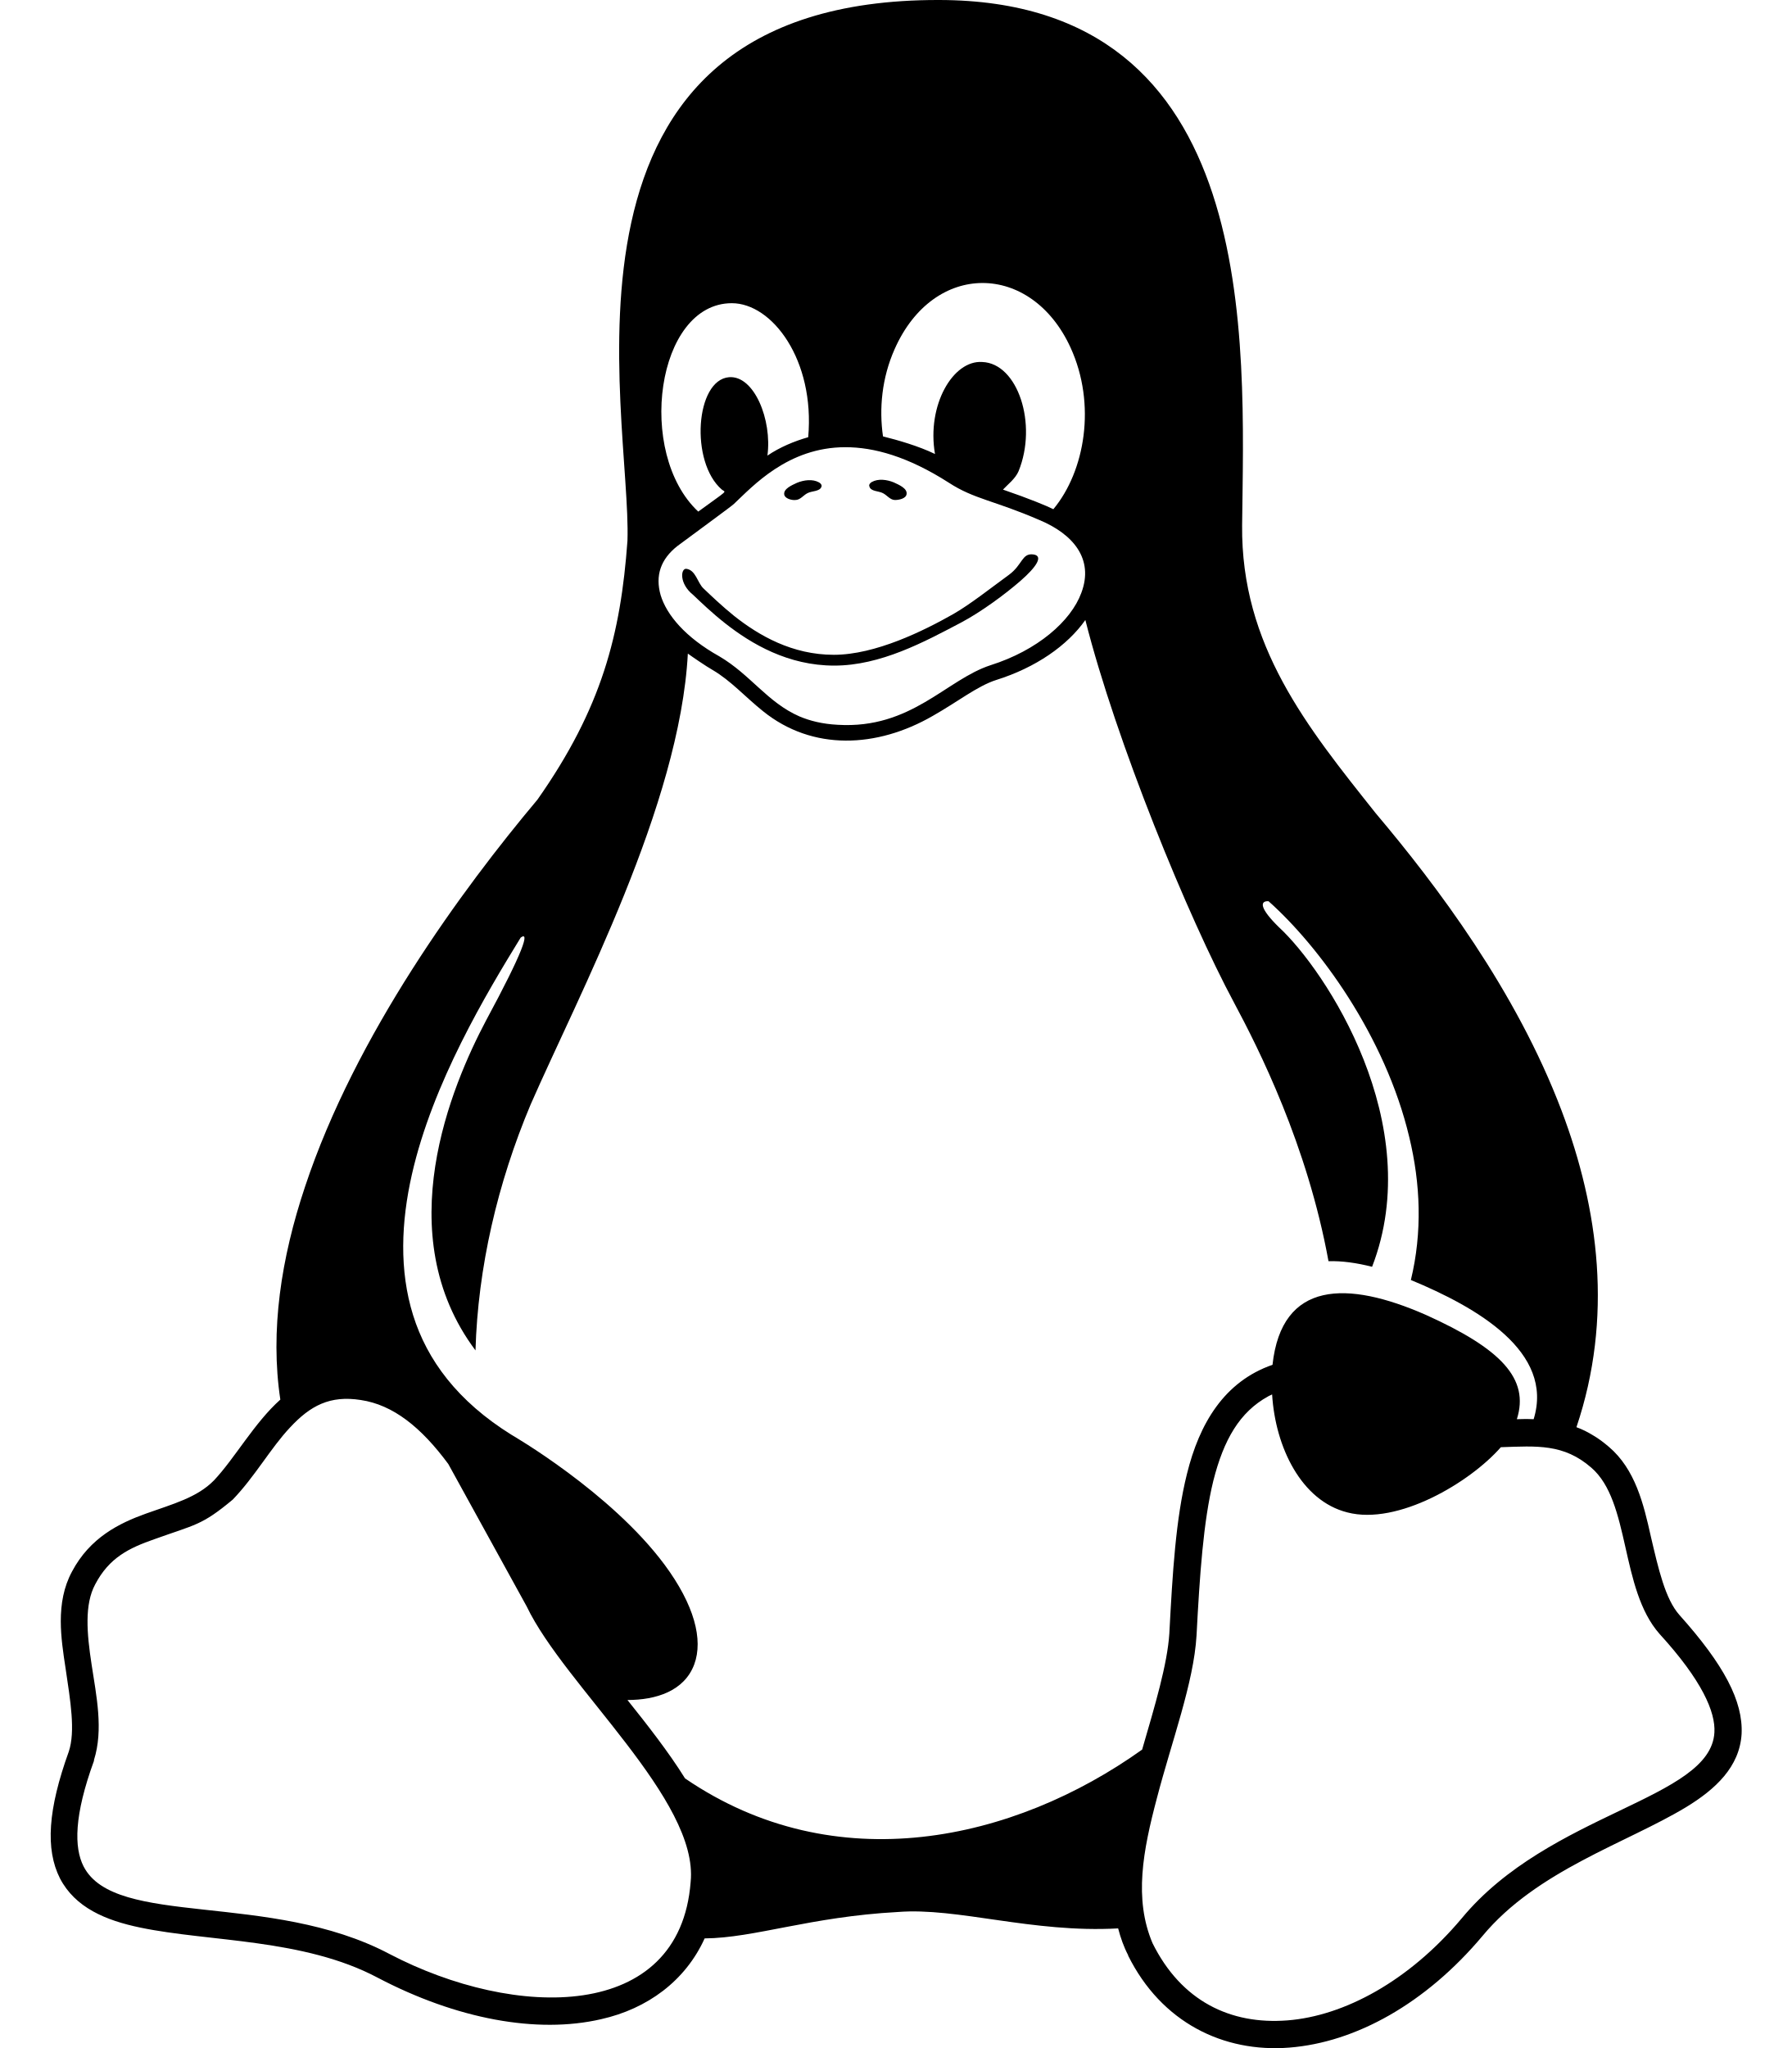
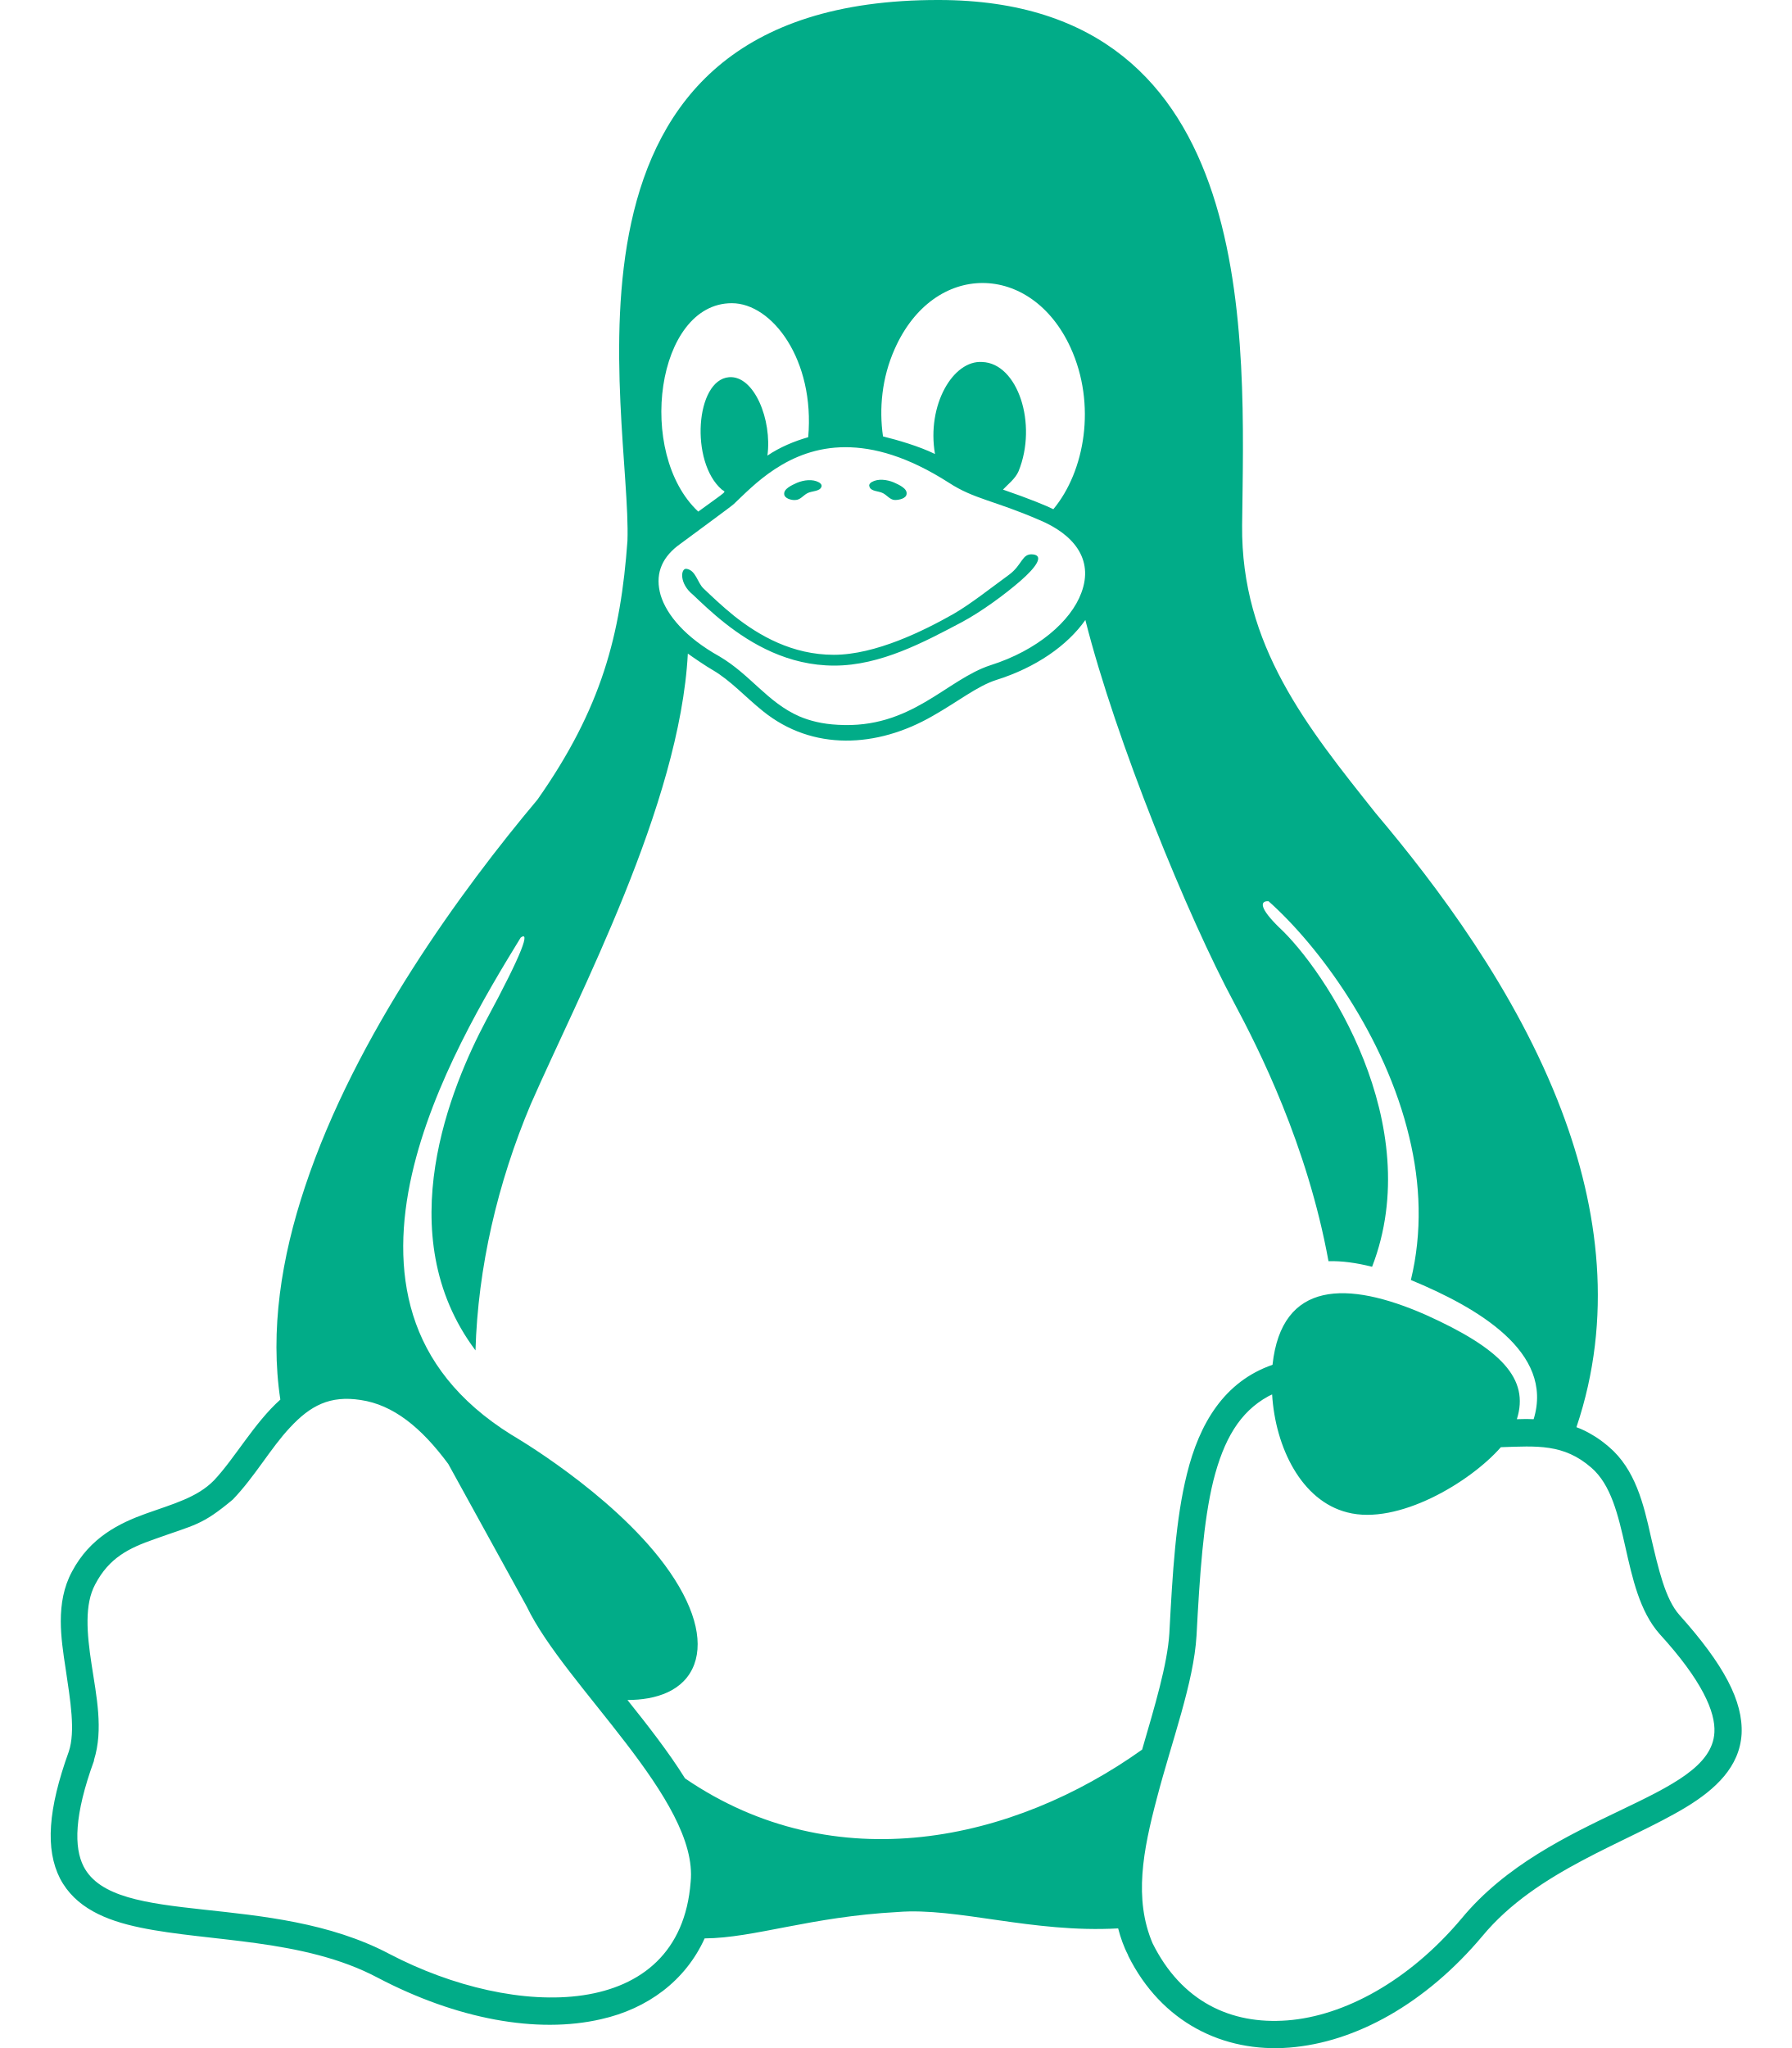
<svg xmlns="http://www.w3.org/2000/svg" class="svg-sprite" id="linux-icon" height="1em" viewBox="0 0 448 512">
-   <path d="M220.8 123.3c1 .5 1.8 1.7 3 1.7 1.1 0 2.8-.4 2.9-1.5.2-1.4-1.9-2.3-3.2-2.9-1.7-.7-3.9-1-5.5-.1-.4.2-.8.7-.6 1.1.3 1.3 2.3 1.1 3.4 1.7zm-21.9 1.7c1.2 0 2-1.2 3-1.7 1.1-.6 3.1-.4 3.5-1.6.2-.4-.2-.9-.6-1.1-1.6-.9-3.8-.6-5.5.1-1.3.6-3.4 1.5-3.2 2.9.1 1 1.8 1.5 2.8 1.4zM420 403.8c-3.6-4-5.3-11.6-7.2-19.7-1.8-8.1-3.9-16.8-10.5-22.4-1.3-1.1-2.6-2.1-4-2.9-1.3-.8-2.7-1.5-4.1-2 9.2-27.3 5.6-54.5-3.7-79.1-11.4-30.1-31.3-56.4-46.5-74.4-17.1-21.5-33.7-41.9-33.4-72C311.1 85.4 315.7.1 234.8 0 132.4-.2 158 103.4 156.9 135.2c-1.7 23.4-6.4 41.8-22.5 64.7-18.9 22.5-45.5 58.8-58.1 96.7-6 17.9-8.8 36.1-6.2 53.3-6.5 5.8-11.4 14.7-16.6 20.2-4.2 4.3-10.3 5.9-17 8.3s-14 6-18.5 14.5c-2.1 3.9-2.8 8.1-2.8 12.4 0 3.9.6 7.9 1.2 11.8 1.2 8.1 2.5 15.7.8 20.8-5.2 14.4-5.9 24.4-2.2 31.7 3.8 7.3 11.4 10.5 20.1 12.3 17.3 3.6 40.8 2.7 59.3 12.5 19.8 10.4 39.9 14.1 55.9 10.4 11.6-2.6 21.1-9.6 25.9-20.2 12.5-.1 26.3-5.4 48.3-6.6 14.9-1.2 33.6 5.3 55.1 4.1.6 2.3 1.4 4.6 2.5 6.7v.1c8.3 16.7 23.8 24.3 40.3 23 16.6-1.3 34.1-11 48.3-27.9 13.6-16.4 36-23.2 50.9-32.2 7.4-4.5 13.4-10.1 13.9-18.3.4-8.2-4.4-17.3-15.5-29.7zM223.7 87.3c9.8-22.2 34.2-21.8 44-.4 6.5 14.2 3.6 30.9-4.3 40.4-1.6-.8-5.9-2.6-12.6-4.9 1.1-1.2 3.1-2.7 3.9-4.6 4.8-11.8-.2-27-9.1-27.3-7.3-.5-13.9 10.8-11.8 23-4.1-2-9.4-3.5-13-4.4-1-6.9-.3-14.6 2.9-21.8zM183 75.8c10.1 0 20.8 14.2 19.1 33.5-3.5 1-7.1 2.5-10.2 4.6 1.2-8.9-3.3-20.1-9.6-19.6-8.4.7-9.8 21.2-1.8 28.1 1 .8 1.9-.2-5.9 5.5-15.6-14.6-10.5-52.1 8.4-52.1zm-13.6 60.7c6.2-4.6 13.6-10 14.1-10.5 4.7-4.4 13.5-14.2 27.9-14.2 7.1 0 15.6 2.3 25.9 8.9 6.3 4.1 11.3 4.4 22.6 9.3 8.4 3.5 13.7 9.7 10.5 18.2-2.6 7.1-11 14.4-22.7 18.1-11.1 3.6-19.8 16-38.2 14.9-3.9-.2-7-1-9.6-2.1-8-3.5-12.2-10.4-20-15-8.6-4.8-13.2-10.4-14.7-15.3-1.4-4.9 0-9 4.2-12.3zm3.3 334c-2.7 35.1-43.9 34.4-75.3 18-29.9-15.8-68.6-6.5-76.5-21.9-2.4-4.7-2.4-12.7 2.6-26.4v-.2c2.4-7.6.6-16-.6-23.9-1.2-7.8-1.8-15 .9-20 3.5-6.7 8.5-9.1 14.8-11.3 10.3-3.7 11.8-3.4 19.6-9.9 5.5-5.7 9.5-12.9 14.3-18 5.1-5.5 10-8.1 17.7-6.9 8.1 1.2 15.1 6.8 21.9 16l19.6 35.6c9.5 19.9 43.1 48.4 41 68.9zm-1.4-25.9c-4.1-6.6-9.6-13.6-14.4-19.6 7.1 0 14.2-2.2 16.7-8.9 2.3-6.2 0-14.9-7.4-24.9-13.5-18.2-38.3-32.5-38.3-32.5-13.5-8.4-21.1-18.7-24.6-29.9s-3-23.3-.3-35.2c5.2-22.9 18.6-45.2 27.2-59.2 2.3-1.7.8 3.2-8.7 20.8-8.5 16.1-24.4 53.3-2.6 82.4.6-20.7 5.5-41.8 13.8-61.5 12-27.4 37.3-74.9 39.3-112.7 1.1.8 4.6 3.2 6.2 4.1 4.6 2.7 8.1 6.7 12.6 10.3 12.4 10 28.5 9.2 42.4 1.2 6.2-3.5 11.2-7.5 15.9-9 9.9-3.1 17.8-8.6 22.3-15 7.7 30.4 25.7 74.3 37.2 95.7 6.1 11.4 18.3 35.5 23.6 64.6 3.3-.1 7 .4 10.9 1.4 13.8-35.7-11.7-74.2-23.3-84.9-4.7-4.6-4.9-6.6-2.6-6.5 12.6 11.2 29.2 33.7 35.2 59 2.8 11.6 3.3 23.7.4 35.7 16.4 6.8 35.9 17.9 30.7 34.8-2.2-.1-3.2 0-4.2 0 3.2-10.1-3.9-17.6-22.8-26.1-19.6-8.6-36-8.6-38.3 12.5-12.1 4.2-18.3 14.7-21.4 27.3-2.8 11.2-3.6 24.7-4.4 39.9-.5 7.7-3.6 18-6.8 29-32.1 22.9-76.7 32.9-114.3 7.2zm257.4-11.5c-.9 16.8-41.2 19.9-63.2 46.5-13.2 15.7-29.4 24.4-43.6 25.5s-26.5-4.8-33.7-19.3c-4.7-11.1-2.4-23.1 1.1-36.3 3.7-14.2 9.2-28.8 9.9-40.6.8-15.2 1.7-28.5 4.2-38.7 2.6-10.3 6.6-17.2 13.7-21.1.3-.2.7-.3 1-.5.8 13.2 7.3 26.6 18.8 29.5 12.6 3.3 30.7-7.5 38.4-16.3 9-.3 15.7-.9 22.6 5.1 9.9 8.5 7.1 30.3 17.1 41.6 10.6 11.6 14 19.5 13.7 24.6zM173.3 148.7c2 1.9 4.7 4.5 8 7.1 6.6 5.2 15.8 10.6 27.3 10.6 11.6 0 22.5-5.9 31.8-10.8 4.9-2.6 10.9-7 14.8-10.4s5.9-6.3 3.1-6.6-2.6 2.6-6 5.1c-4.4 3.2-9.7 7.4-13.9 9.8-7.4 4.2-19.5 10.2-29.9 10.2s-18.7-4.8-24.9-9.7c-3.1-2.5-5.7-5-7.7-6.9-1.5-1.4-1.9-4.6-4.3-4.9-1.4-.1-1.8 3.7 1.7 6.5z" />
+   <path fill="#01ac88" d="M220.8 123.3c1 .5 1.8 1.7 3 1.7 1.1 0 2.8-.4 2.9-1.5.2-1.4-1.9-2.3-3.2-2.9-1.7-.7-3.9-1-5.5-.1-.4.2-.8.7-.6 1.1.3 1.3 2.3 1.1 3.4 1.7zm-21.9 1.7c1.2 0 2-1.2 3-1.7 1.1-.6 3.1-.4 3.5-1.6.2-.4-.2-.9-.6-1.1-1.6-.9-3.8-.6-5.5.1-1.3.6-3.4 1.5-3.2 2.9.1 1 1.8 1.5 2.8 1.4zM420 403.8c-3.6-4-5.3-11.6-7.2-19.7-1.8-8.1-3.9-16.8-10.5-22.4-1.3-1.1-2.6-2.1-4-2.9-1.3-.8-2.7-1.5-4.1-2 9.2-27.3 5.6-54.5-3.7-79.1-11.4-30.1-31.3-56.4-46.5-74.4-17.1-21.5-33.7-41.9-33.4-72C311.1 85.4 315.7.1 234.8 0 132.4-.2 158 103.4 156.9 135.2c-1.7 23.4-6.4 41.8-22.5 64.7-18.9 22.5-45.5 58.8-58.1 96.7-6 17.9-8.8 36.1-6.2 53.3-6.5 5.8-11.4 14.7-16.6 20.2-4.2 4.3-10.3 5.9-17 8.3s-14 6-18.5 14.5c-2.1 3.9-2.8 8.1-2.8 12.4 0 3.9.6 7.9 1.2 11.8 1.2 8.1 2.5 15.7.8 20.8-5.2 14.4-5.9 24.4-2.2 31.7 3.8 7.3 11.4 10.5 20.1 12.3 17.3 3.6 40.8 2.7 59.3 12.5 19.8 10.4 39.9 14.1 55.9 10.4 11.6-2.6 21.1-9.6 25.9-20.2 12.5-.1 26.3-5.4 48.3-6.6 14.9-1.2 33.6 5.3 55.1 4.1.6 2.3 1.4 4.6 2.5 6.7v.1c8.3 16.7 23.8 24.3 40.3 23 16.6-1.3 34.1-11 48.3-27.9 13.6-16.4 36-23.2 50.9-32.2 7.4-4.5 13.4-10.1 13.9-18.3.4-8.2-4.4-17.3-15.5-29.7zM223.7 87.3c9.8-22.2 34.2-21.8 44-.4 6.5 14.2 3.6 30.9-4.3 40.4-1.6-.8-5.9-2.6-12.6-4.9 1.1-1.2 3.1-2.7 3.9-4.6 4.8-11.8-.2-27-9.1-27.3-7.3-.5-13.9 10.8-11.8 23-4.1-2-9.4-3.5-13-4.4-1-6.9-.3-14.6 2.9-21.8zM183 75.8c10.1 0 20.8 14.2 19.1 33.5-3.5 1-7.1 2.5-10.2 4.6 1.2-8.9-3.3-20.1-9.6-19.6-8.4.7-9.8 21.2-1.8 28.1 1 .8 1.9-.2-5.9 5.5-15.6-14.6-10.5-52.1 8.4-52.1zm-13.6 60.7c6.2-4.6 13.6-10 14.1-10.5 4.7-4.4 13.5-14.2 27.9-14.2 7.1 0 15.6 2.3 25.9 8.9 6.3 4.1 11.3 4.4 22.6 9.3 8.4 3.5 13.7 9.7 10.5 18.2-2.6 7.1-11 14.4-22.7 18.1-11.1 3.6-19.8 16-38.2 14.9-3.9-.2-7-1-9.6-2.1-8-3.5-12.2-10.4-20-15-8.6-4.8-13.2-10.4-14.7-15.3-1.4-4.9 0-9 4.2-12.3zm3.3 334c-2.7 35.1-43.9 34.4-75.3 18-29.9-15.8-68.6-6.5-76.5-21.9-2.4-4.7-2.4-12.7 2.6-26.4v-.2c2.4-7.6.6-16-.6-23.9-1.2-7.8-1.8-15 .9-20 3.5-6.7 8.5-9.1 14.8-11.3 10.3-3.7 11.8-3.4 19.6-9.9 5.5-5.7 9.5-12.9 14.3-18 5.1-5.5 10-8.1 17.7-6.9 8.1 1.2 15.1 6.8 21.9 16l19.6 35.6c9.5 19.9 43.1 48.4 41 68.9zm-1.4-25.9c-4.1-6.6-9.6-13.6-14.4-19.6 7.1 0 14.2-2.2 16.7-8.9 2.3-6.2 0-14.9-7.4-24.9-13.5-18.2-38.3-32.5-38.3-32.5-13.5-8.4-21.1-18.7-24.6-29.9s-3-23.3-.3-35.2c5.2-22.9 18.6-45.2 27.2-59.2 2.3-1.7.8 3.2-8.7 20.8-8.5 16.1-24.4 53.3-2.6 82.4.6-20.7 5.5-41.8 13.8-61.5 12-27.4 37.3-74.9 39.3-112.7 1.1.8 4.6 3.2 6.2 4.1 4.6 2.7 8.1 6.7 12.6 10.3 12.4 10 28.5 9.2 42.4 1.2 6.2-3.5 11.2-7.5 15.9-9 9.9-3.1 17.8-8.6 22.3-15 7.7 30.4 25.7 74.3 37.2 95.7 6.1 11.4 18.3 35.5 23.6 64.6 3.3-.1 7 .4 10.9 1.4 13.8-35.7-11.7-74.2-23.3-84.9-4.7-4.6-4.9-6.6-2.6-6.5 12.6 11.2 29.2 33.7 35.2 59 2.8 11.6 3.3 23.7.4 35.7 16.4 6.8 35.9 17.9 30.7 34.8-2.2-.1-3.2 0-4.2 0 3.2-10.1-3.9-17.6-22.8-26.1-19.6-8.6-36-8.6-38.3 12.5-12.1 4.2-18.3 14.7-21.4 27.3-2.8 11.2-3.6 24.7-4.4 39.9-.5 7.7-3.6 18-6.8 29-32.1 22.9-76.7 32.9-114.3 7.2zm257.4-11.5c-.9 16.8-41.2 19.9-63.2 46.5-13.2 15.7-29.4 24.4-43.6 25.5s-26.5-4.8-33.7-19.3c-4.7-11.1-2.4-23.1 1.1-36.3 3.7-14.2 9.2-28.8 9.9-40.6.8-15.2 1.7-28.5 4.2-38.7 2.6-10.3 6.6-17.2 13.7-21.1.3-.2.7-.3 1-.5.8 13.2 7.3 26.6 18.8 29.5 12.6 3.3 30.7-7.5 38.4-16.3 9-.3 15.7-.9 22.6 5.1 9.9 8.5 7.1 30.3 17.1 41.6 10.6 11.6 14 19.5 13.7 24.6zM173.3 148.7c2 1.9 4.7 4.5 8 7.1 6.6 5.2 15.8 10.6 27.3 10.6 11.6 0 22.5-5.9 31.8-10.8 4.9-2.6 10.9-7 14.8-10.4s5.9-6.3 3.1-6.6-2.6 2.6-6 5.1c-4.4 3.2-9.7 7.4-13.9 9.8-7.4 4.2-19.5 10.2-29.9 10.2s-18.7-4.8-24.9-9.7c-3.1-2.5-5.7-5-7.7-6.9-1.5-1.4-1.9-4.6-4.3-4.9-1.4-.1-1.8 3.7 1.7 6.5z" />
</svg>
